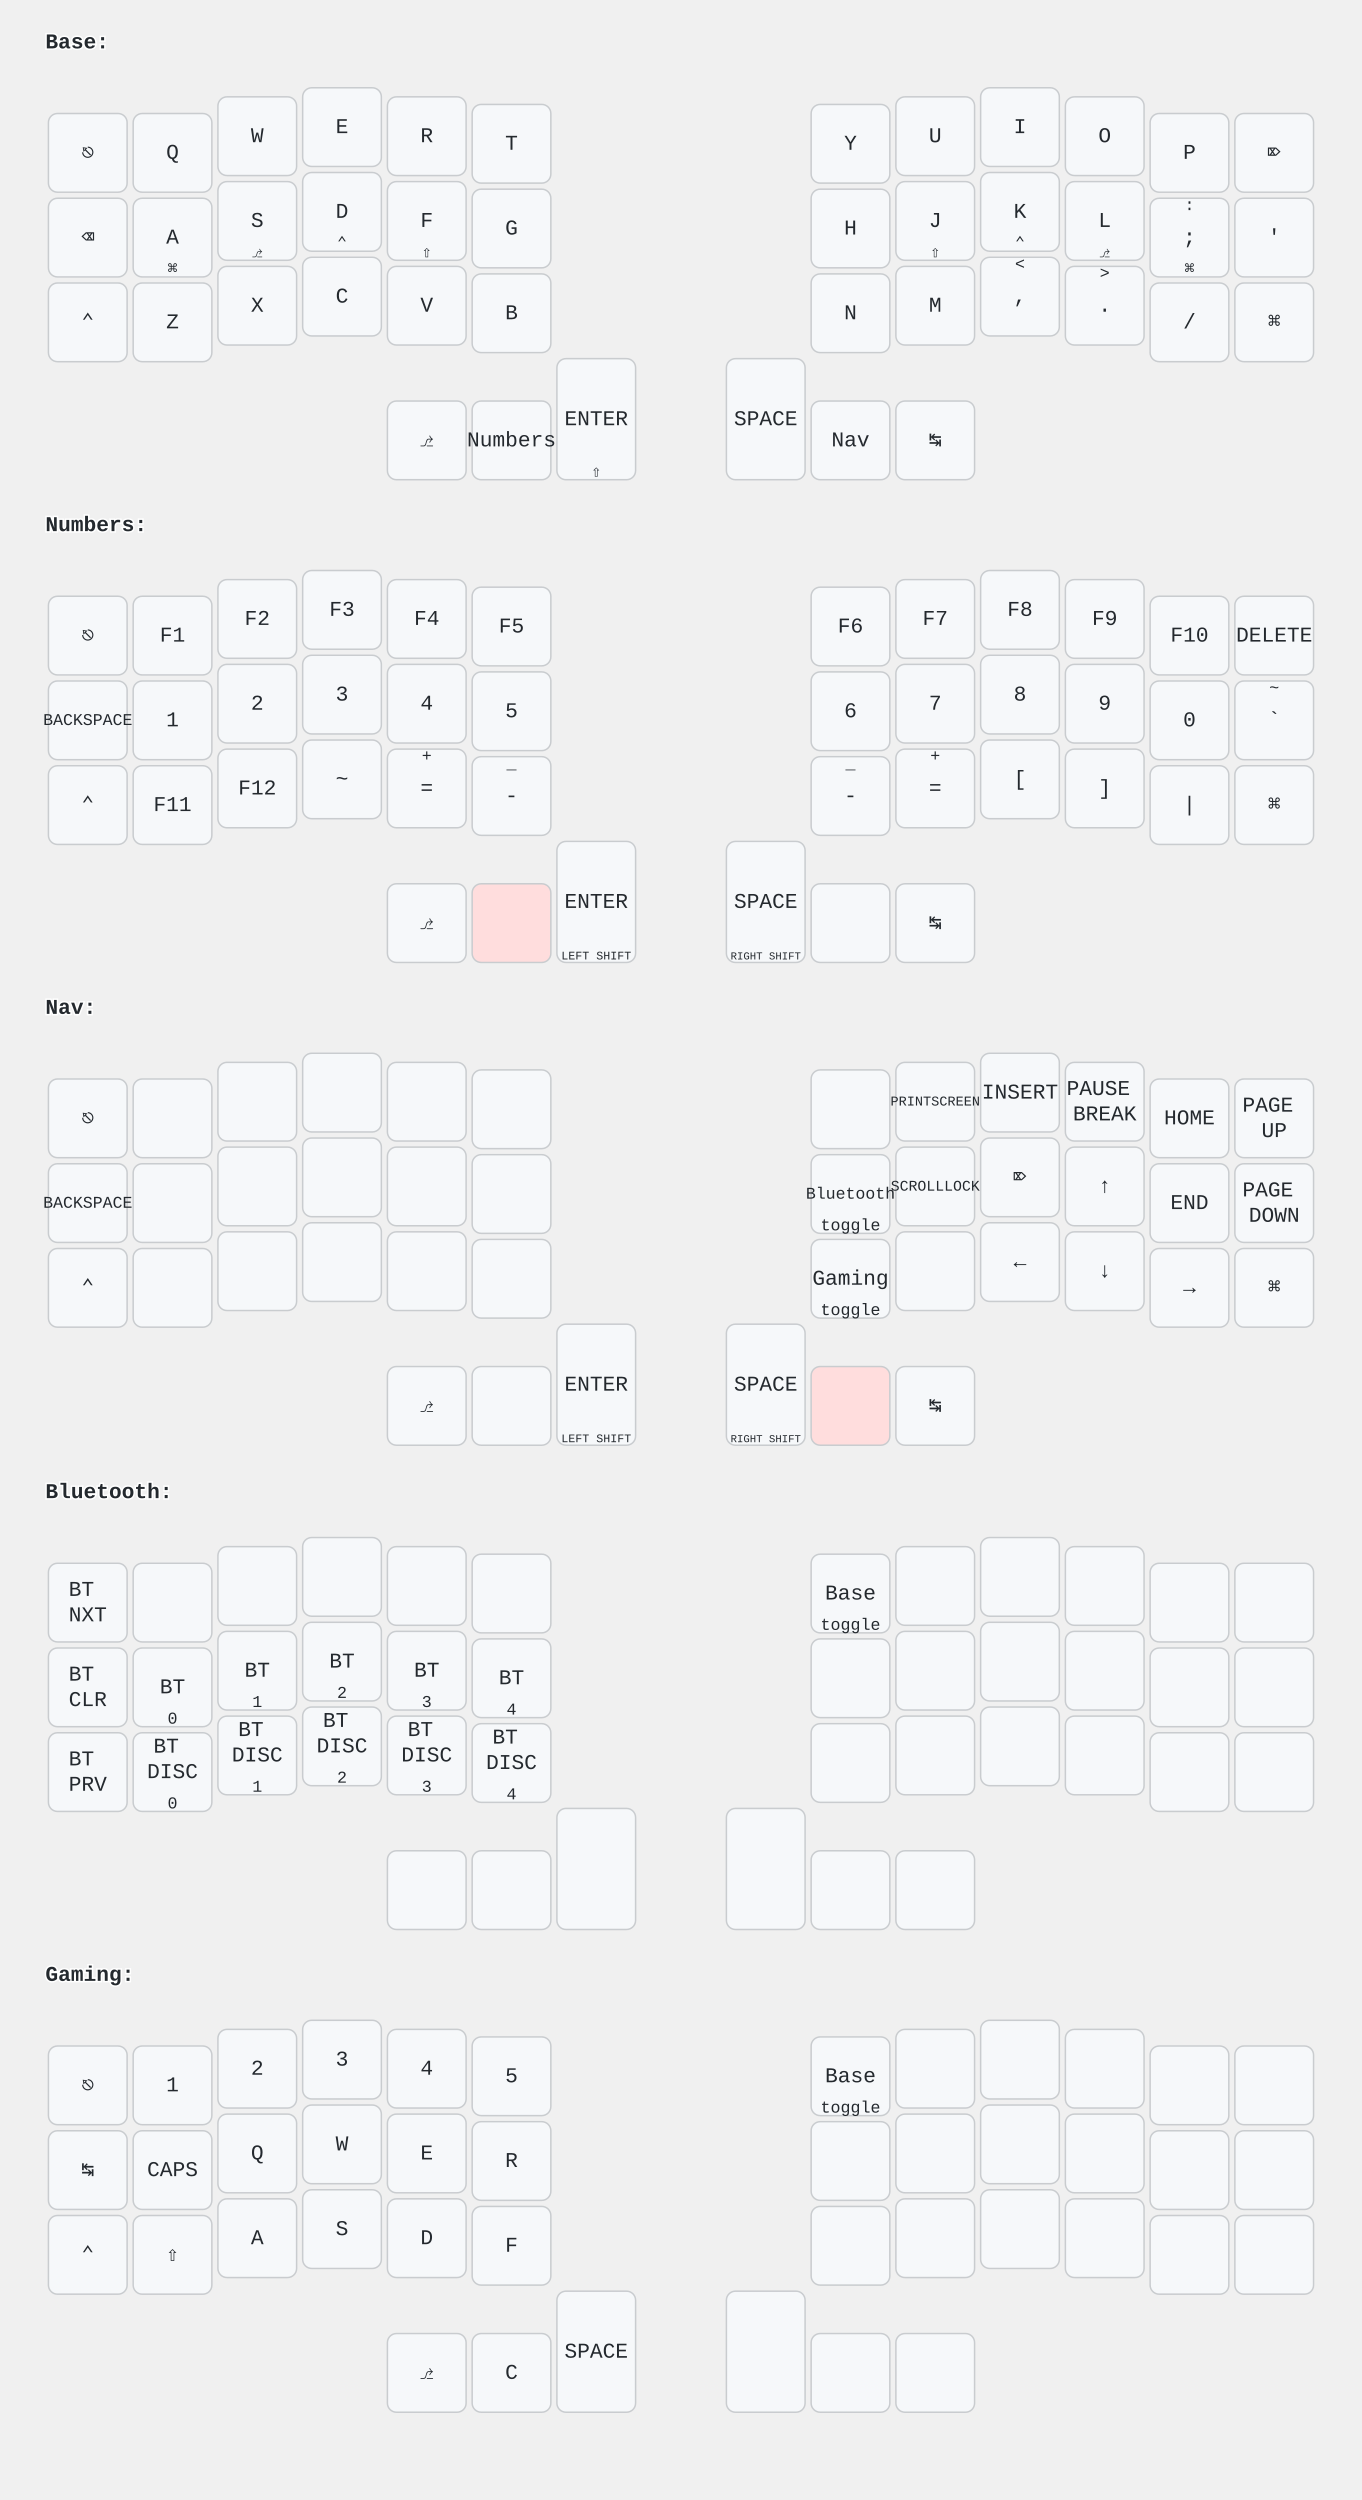
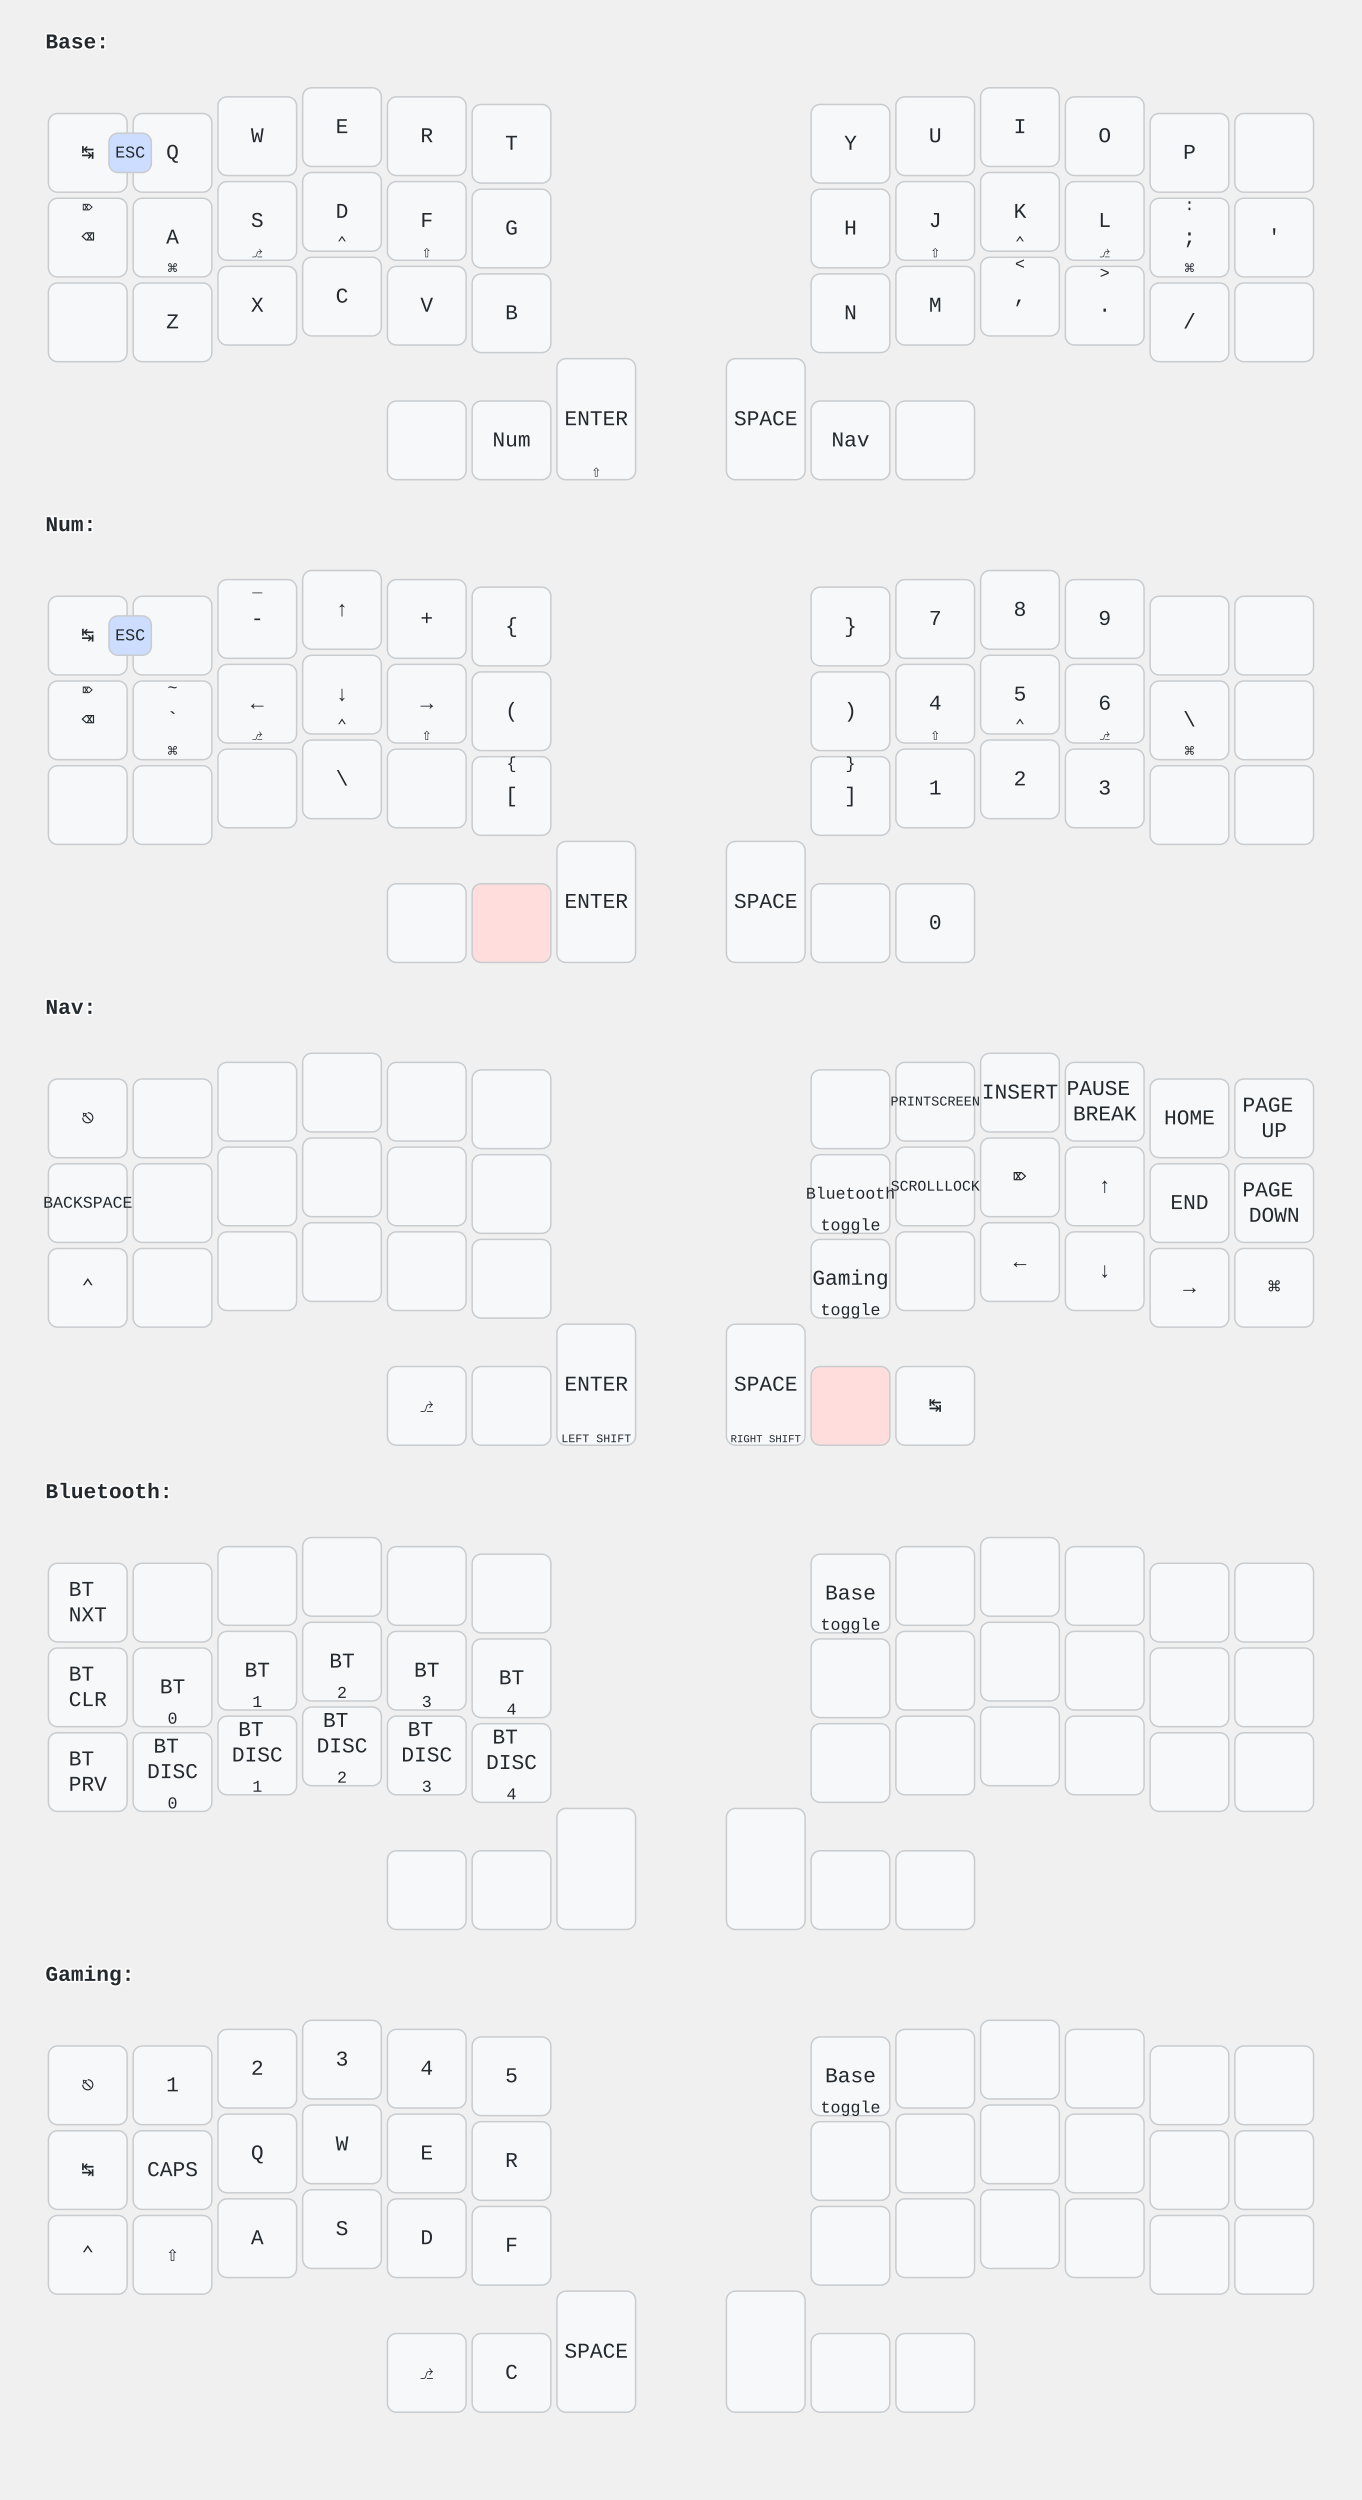
<svg xmlns="http://www.w3.org/2000/svg" width="900" height="1652" viewBox="0 0 900 1652" class="keymap">
  <style>/* font and background color specifications */
svg {
    font-family: SFMono-Regular,Consolas,Liberation Mono,Menlo,monospace;
    font-size: 14px;
    font-kerning: normal;
    text-rendering: optimizeLegibility;
    fill: #24292e;
}

/* default key styling */
rect {
    fill: #f6f8fa;
    stroke: #c9cccf;
    stroke-width: 1;
}

/* color accent for combo boxes */
rect.combo {
    fill: #cdf;
}

/* color accent for held keys */
rect.held, rect.combo.held {
    fill: #fdd;
}

/* color accent for ghost (optional) keys */
rect.ghost, rect.combo.ghost {
    fill: #ddd;
}

text {
    text-anchor: middle;
    dominant-baseline: middle;
}

/* styling for layer labels */
text.label {
    font-weight: bold;
    text-anchor: start;
    stroke: white;
    stroke-width: 2;
    paint-order: stroke;
}

/* styling for combo tap, and key hold/shifted label text */
text.combo, text.hold, text.shifted {
    font-size: 11px;
}

text.hold {
    text-anchor: middle;
    dominant-baseline: auto;
}

text.shifted {
    text-anchor: middle;
    dominant-baseline: hanging;
}

/* styling for hold/shifted label text in combo box */
text.combo.hold, text.combo.shifted {
    font-size: 8px;
}

/* styling for combo dendrons */
path {
    stroke-width: 1;
    stroke: gray;
    fill: none;
}
</style>
  <g transform="translate(30, 0)" class="layer-Base">
    <text x="0" y="28" class="label">Base:</text>
    <g transform="translate(0, 56)">
      <g transform="translate(28, 45)" class="key keypos-0">
        <rect rx="6" ry="6" x="-26" y="-26" width="52" height="52" class="key" />
-         <text x="0" y="0" class="key tap">⎋</text>
+         <text x="0" y="0" class="key tap">↹</text>
      </g>
      <g transform="translate(84, 45)" class="key keypos-1">
        <rect rx="6" ry="6" x="-26" y="-26" width="52" height="52" class="key" />
        <text x="0" y="0" class="key tap">Q</text>
      </g>
      <g transform="translate(140, 34)" class="key keypos-2">
        <rect rx="6" ry="6" x="-26" y="-26" width="52" height="52" class="key" />
        <text x="0" y="0" class="key tap">W</text>
      </g>
      <g transform="translate(196, 28)" class="key keypos-3">
        <rect rx="6" ry="6" x="-26" y="-26" width="52" height="52" class="key" />
        <text x="0" y="0" class="key tap">E</text>
      </g>
      <g transform="translate(252, 34)" class="key keypos-4">
        <rect rx="6" ry="6" x="-26" y="-26" width="52" height="52" class="key" />
        <text x="0" y="0" class="key tap">R</text>
      </g>
      <g transform="translate(308, 39)" class="key keypos-5">
        <rect rx="6" ry="6" x="-26" y="-26" width="52" height="52" class="key" />
        <text x="0" y="0" class="key tap">T</text>
      </g>
      <g transform="translate(532, 39)" class="key keypos-6">
        <rect rx="6" ry="6" x="-26" y="-26" width="52" height="52" class="key" />
        <text x="0" y="0" class="key tap">Y</text>
      </g>
      <g transform="translate(588, 34)" class="key keypos-7">
        <rect rx="6" ry="6" x="-26" y="-26" width="52" height="52" class="key" />
        <text x="0" y="0" class="key tap">U</text>
      </g>
      <g transform="translate(644, 28)" class="key keypos-8">
        <rect rx="6" ry="6" x="-26" y="-26" width="52" height="52" class="key" />
        <text x="0" y="0" class="key tap">I</text>
      </g>
      <g transform="translate(700, 34)" class="key keypos-9">
        <rect rx="6" ry="6" x="-26" y="-26" width="52" height="52" class="key" />
        <text x="0" y="0" class="key tap">O</text>
      </g>
      <g transform="translate(756, 45)" class="key keypos-10">
        <rect rx="6" ry="6" x="-26" y="-26" width="52" height="52" class="key" />
        <text x="0" y="0" class="key tap">P</text>
      </g>
      <g transform="translate(812, 45)" class="key keypos-11">
        <rect rx="6" ry="6" x="-26" y="-26" width="52" height="52" class="key" />
-         <text x="0" y="0" class="key tap">⌦</text>
      </g>
      <g transform="translate(28, 101)" class="key keypos-12">
        <rect rx="6" ry="6" x="-26" y="-26" width="52" height="52" class="key" />
        <text x="0" y="0" class="key tap">⌫</text>
+         <text x="0" y="-24" class="key shifted">⌦</text>
      </g>
      <g transform="translate(84, 101)" class="key keypos-13">
        <rect rx="6" ry="6" x="-26" y="-26" width="52" height="52" class="key" />
        <text x="0" y="0" class="key tap">A</text>
        <text x="0" y="24" class="key hold">⌘</text>
      </g>
      <g transform="translate(140, 90)" class="key keypos-14">
        <rect rx="6" ry="6" x="-26" y="-26" width="52" height="52" class="key" />
        <text x="0" y="0" class="key tap">S</text>
        <text x="0" y="24" class="key hold">⎇</text>
      </g>
      <g transform="translate(196, 84)" class="key keypos-15">
        <rect rx="6" ry="6" x="-26" y="-26" width="52" height="52" class="key" />
        <text x="0" y="0" class="key tap">D</text>
        <text x="0" y="24" class="key hold">⌃</text>
      </g>
      <g transform="translate(252, 90)" class="key keypos-16">
        <rect rx="6" ry="6" x="-26" y="-26" width="52" height="52" class="key" />
        <text x="0" y="0" class="key tap">F</text>
        <text x="0" y="24" class="key hold">⇧</text>
      </g>
      <g transform="translate(308, 95)" class="key keypos-17">
        <rect rx="6" ry="6" x="-26" y="-26" width="52" height="52" class="key" />
        <text x="0" y="0" class="key tap">G</text>
      </g>
      <g transform="translate(532, 95)" class="key keypos-18">
        <rect rx="6" ry="6" x="-26" y="-26" width="52" height="52" class="key" />
        <text x="0" y="0" class="key tap">H</text>
      </g>
      <g transform="translate(588, 90)" class="key keypos-19">
        <rect rx="6" ry="6" x="-26" y="-26" width="52" height="52" class="key" />
        <text x="0" y="0" class="key tap">J</text>
        <text x="0" y="24" class="key hold">⇧</text>
      </g>
      <g transform="translate(644, 84)" class="key keypos-20">
        <rect rx="6" ry="6" x="-26" y="-26" width="52" height="52" class="key" />
        <text x="0" y="0" class="key tap">K</text>
        <text x="0" y="24" class="key hold">⌃</text>
      </g>
      <g transform="translate(700, 90)" class="key keypos-21">
        <rect rx="6" ry="6" x="-26" y="-26" width="52" height="52" class="key" />
        <text x="0" y="0" class="key tap">L</text>
        <text x="0" y="24" class="key hold">⎇</text>
      </g>
      <g transform="translate(756, 101)" class="key keypos-22">
        <rect rx="6" ry="6" x="-26" y="-26" width="52" height="52" class="key" />
        <text x="0" y="0" class="key tap">;</text>
        <text x="0" y="24" class="key hold">⌘</text>
        <text x="0" y="-24" class="key shifted">:</text>
      </g>
      <g transform="translate(812, 101)" class="key keypos-23">
        <rect rx="6" ry="6" x="-26" y="-26" width="52" height="52" class="key" />
        <text x="0" y="0" class="key tap">'</text>
      </g>
      <g transform="translate(28, 157)" class="key keypos-24">
        <rect rx="6" ry="6" x="-26" y="-26" width="52" height="52" class="key" />
-         <text x="0" y="0" class="key tap">⌃</text>
      </g>
      <g transform="translate(84, 157)" class="key keypos-25">
        <rect rx="6" ry="6" x="-26" y="-26" width="52" height="52" class="key" />
        <text x="0" y="0" class="key tap">Z</text>
      </g>
      <g transform="translate(140, 146)" class="key keypos-26">
        <rect rx="6" ry="6" x="-26" y="-26" width="52" height="52" class="key" />
        <text x="0" y="0" class="key tap">X</text>
      </g>
      <g transform="translate(196, 140)" class="key keypos-27">
        <rect rx="6" ry="6" x="-26" y="-26" width="52" height="52" class="key" />
        <text x="0" y="0" class="key tap">C</text>
      </g>
      <g transform="translate(252, 146)" class="key keypos-28">
        <rect rx="6" ry="6" x="-26" y="-26" width="52" height="52" class="key" />
        <text x="0" y="0" class="key tap">V</text>
      </g>
      <g transform="translate(308, 151)" class="key keypos-29">
        <rect rx="6" ry="6" x="-26" y="-26" width="52" height="52" class="key" />
        <text x="0" y="0" class="key tap">B</text>
      </g>
      <g transform="translate(532, 151)" class="key keypos-30">
        <rect rx="6" ry="6" x="-26" y="-26" width="52" height="52" class="key" />
        <text x="0" y="0" class="key tap">N</text>
      </g>
      <g transform="translate(588, 146)" class="key keypos-31">
        <rect rx="6" ry="6" x="-26" y="-26" width="52" height="52" class="key" />
        <text x="0" y="0" class="key tap">M</text>
      </g>
      <g transform="translate(644, 140)" class="key keypos-32">
        <rect rx="6" ry="6" x="-26" y="-26" width="52" height="52" class="key" />
        <text x="0" y="0" class="key tap">,</text>
        <text x="0" y="-24" class="key shifted">&lt;</text>
      </g>
      <g transform="translate(700, 146)" class="key keypos-33">
        <rect rx="6" ry="6" x="-26" y="-26" width="52" height="52" class="key" />
        <text x="0" y="0" class="key tap">.</text>
        <text x="0" y="-24" class="key shifted">&gt;</text>
      </g>
      <g transform="translate(756, 157)" class="key keypos-34">
        <rect rx="6" ry="6" x="-26" y="-26" width="52" height="52" class="key" />
        <text x="0" y="0" class="key tap">/</text>
      </g>
      <g transform="translate(812, 157)" class="key keypos-35">
        <rect rx="6" ry="6" x="-26" y="-26" width="52" height="52" class="key" />
-         <text x="0" y="0" class="key tap">⌘</text>
      </g>
      <g transform="translate(252, 235)" class="key keypos-36">
        <rect rx="6" ry="6" x="-26" y="-26" width="52" height="52" class="key" />
-         <text x="0" y="0" class="key tap">⎇</text>
      </g>
      <g transform="translate(308, 235)" class="key keypos-37">
        <rect rx="6" ry="6" x="-26" y="-26" width="52" height="52" class="key" />
-         <text x="0" y="0" class="key tap">Numbers</text>
+         <text x="0" y="0" class="key tap">Num</text>
      </g>
      <g transform="translate(364, 221)" class="key keypos-38">
        <rect rx="6" ry="6" x="-26" y="-40" width="52" height="80" class="key" />
        <text x="0" y="0" class="key tap">ENTER</text>
        <text x="0" y="38" class="key hold">⇧</text>
      </g>
      <g transform="translate(476, 221)" class="key keypos-39">
        <rect rx="6" ry="6" x="-26" y="-40" width="52" height="80" class="key" />
        <text x="0" y="0" class="key tap">SPACE</text>
      </g>
      <g transform="translate(532, 235)" class="key keypos-40">
        <rect rx="6" ry="6" x="-26" y="-26" width="52" height="52" class="key" />
        <text x="0" y="0" class="key tap">Nav</text>
      </g>
      <g transform="translate(588, 235)" class="key keypos-41">
        <rect rx="6" ry="6" x="-26" y="-26" width="52" height="52" class="key" />
-         <text x="0" y="0" class="key tap">↹</text>
+       </g>
+       <g class="combo combopos-0">
+         <rect rx="6" ry="6" x="42" y="32" width="28" height="26" class="combo" />
+         <text x="56" y="45" class="combo tap">ESC</text>
      </g>
    </g>
  </g>
-   <g transform="translate(30, 319)" class="layer-Numbers">
-     <text x="0" y="28" class="label">Numbers:</text>
+   <g transform="translate(30, 319)" class="layer-Num">
+     <text x="0" y="28" class="label">Num:</text>
    <g transform="translate(0, 56)">
      <g transform="translate(28, 45)" class="key keypos-0">
        <rect rx="6" ry="6" x="-26" y="-26" width="52" height="52" class="key" />
-         <text x="0" y="0" class="key tap">⎋</text>
+         <text x="0" y="0" class="key tap">↹</text>
      </g>
      <g transform="translate(84, 45)" class="key keypos-1">
        <rect rx="6" ry="6" x="-26" y="-26" width="52" height="52" class="key" />
-         <text x="0" y="0" class="key tap">F1</text>
      </g>
      <g transform="translate(140, 34)" class="key keypos-2">
-         <rect rx="6" ry="6" x="-26" y="-26" width="52" height="52" class="key" />
-         <text x="0" y="0" class="key tap">F2</text>
-       </g>
-       <g transform="translate(196, 28)" class="key keypos-3">
-         <rect rx="6" ry="6" x="-26" y="-26" width="52" height="52" class="key" />
-         <text x="0" y="0" class="key tap">F3</text>
-       </g>
-       <g transform="translate(252, 34)" class="key keypos-4">
-         <rect rx="6" ry="6" x="-26" y="-26" width="52" height="52" class="key" />
-         <text x="0" y="0" class="key tap">F4</text>
-       </g>
-       <g transform="translate(308, 39)" class="key keypos-5">
-         <rect rx="6" ry="6" x="-26" y="-26" width="52" height="52" class="key" />
-         <text x="0" y="0" class="key tap">F5</text>
-       </g>
-       <g transform="translate(532, 39)" class="key keypos-6">
-         <rect rx="6" ry="6" x="-26" y="-26" width="52" height="52" class="key" />
-         <text x="0" y="0" class="key tap">F6</text>
-       </g>
-       <g transform="translate(588, 34)" class="key keypos-7">
-         <rect rx="6" ry="6" x="-26" y="-26" width="52" height="52" class="key" />
-         <text x="0" y="0" class="key tap">F7</text>
-       </g>
-       <g transform="translate(644, 28)" class="key keypos-8">
-         <rect rx="6" ry="6" x="-26" y="-26" width="52" height="52" class="key" />
-         <text x="0" y="0" class="key tap">F8</text>
-       </g>
-       <g transform="translate(700, 34)" class="key keypos-9">
-         <rect rx="6" ry="6" x="-26" y="-26" width="52" height="52" class="key" />
-         <text x="0" y="0" class="key tap">F9</text>
-       </g>
-       <g transform="translate(756, 45)" class="key keypos-10">
-         <rect rx="6" ry="6" x="-26" y="-26" width="52" height="52" class="key" />
-         <text x="0" y="0" class="key tap">F10</text>
-       </g>
-       <g transform="translate(812, 45)" class="key keypos-11">
-         <rect rx="6" ry="6" x="-26" y="-26" width="52" height="52" class="key" />
-         <text x="0" y="0" class="key tap">DELETE</text>
-       </g>
-       <g transform="translate(28, 101)" class="key keypos-12">
-         <rect rx="6" ry="6" x="-26" y="-26" width="52" height="52" class="key" />
-         <text x="0" y="0" class="key tap">
-           <tspan style="font-size: 78%">BACKSPACE</tspan>
-         </text>
-       </g>
-       <g transform="translate(84, 101)" class="key keypos-13">
-         <rect rx="6" ry="6" x="-26" y="-26" width="52" height="52" class="key" />
-         <text x="0" y="0" class="key tap">1</text>
-       </g>
-       <g transform="translate(140, 90)" class="key keypos-14">
-         <rect rx="6" ry="6" x="-26" y="-26" width="52" height="52" class="key" />
-         <text x="0" y="0" class="key tap">2</text>
-       </g>
-       <g transform="translate(196, 84)" class="key keypos-15">
-         <rect rx="6" ry="6" x="-26" y="-26" width="52" height="52" class="key" />
-         <text x="0" y="0" class="key tap">3</text>
-       </g>
-       <g transform="translate(252, 90)" class="key keypos-16">
-         <rect rx="6" ry="6" x="-26" y="-26" width="52" height="52" class="key" />
-         <text x="0" y="0" class="key tap">4</text>
-       </g>
-       <g transform="translate(308, 95)" class="key keypos-17">
-         <rect rx="6" ry="6" x="-26" y="-26" width="52" height="52" class="key" />
-         <text x="0" y="0" class="key tap">5</text>
-       </g>
-       <g transform="translate(532, 95)" class="key keypos-18">
-         <rect rx="6" ry="6" x="-26" y="-26" width="52" height="52" class="key" />
-         <text x="0" y="0" class="key tap">6</text>
-       </g>
-       <g transform="translate(588, 90)" class="key keypos-19">
-         <rect rx="6" ry="6" x="-26" y="-26" width="52" height="52" class="key" />
-         <text x="0" y="0" class="key tap">7</text>
-       </g>
-       <g transform="translate(644, 84)" class="key keypos-20">
-         <rect rx="6" ry="6" x="-26" y="-26" width="52" height="52" class="key" />
-         <text x="0" y="0" class="key tap">8</text>
-       </g>
-       <g transform="translate(700, 90)" class="key keypos-21">
-         <rect rx="6" ry="6" x="-26" y="-26" width="52" height="52" class="key" />
-         <text x="0" y="0" class="key tap">9</text>
-       </g>
-       <g transform="translate(756, 101)" class="key keypos-22">
-         <rect rx="6" ry="6" x="-26" y="-26" width="52" height="52" class="key" />
-         <text x="0" y="0" class="key tap">0</text>
-       </g>
-       <g transform="translate(812, 101)" class="key keypos-23">
-         <rect rx="6" ry="6" x="-26" y="-26" width="52" height="52" class="key" />
-         <text x="0" y="0" class="key tap">`</text>
-         <text x="0" y="-24" class="key shifted">~</text>
-       </g>
-       <g transform="translate(28, 157)" class="key keypos-24">
-         <rect rx="6" ry="6" x="-26" y="-26" width="52" height="52" class="key" />
-         <text x="0" y="0" class="key tap">⌃</text>
-       </g>
-       <g transform="translate(84, 157)" class="key keypos-25">
-         <rect rx="6" ry="6" x="-26" y="-26" width="52" height="52" class="key" />
-         <text x="0" y="0" class="key tap">F11</text>
-       </g>
-       <g transform="translate(140, 146)" class="key keypos-26">
-         <rect rx="6" ry="6" x="-26" y="-26" width="52" height="52" class="key" />
-         <text x="0" y="0" class="key tap">F12</text>
-       </g>
-       <g transform="translate(196, 140)" class="key keypos-27">
-         <rect rx="6" ry="6" x="-26" y="-26" width="52" height="52" class="key" />
-         <text x="0" y="0" class="key tap">~</text>
-       </g>
-       <g transform="translate(252, 146)" class="key keypos-28">
-         <rect rx="6" ry="6" x="-26" y="-26" width="52" height="52" class="key" />
-         <text x="0" y="0" class="key tap">=</text>
-         <text x="0" y="-24" class="key shifted">+</text>
-       </g>
-       <g transform="translate(308, 151)" class="key keypos-29">
        <rect rx="6" ry="6" x="-26" y="-26" width="52" height="52" class="key" />
        <text x="0" y="0" class="key tap">-</text>
        <text x="0" y="-24" class="key shifted">_</text>
      </g>
+       <g transform="translate(196, 28)" class="key keypos-3">
+         <rect rx="6" ry="6" x="-26" y="-26" width="52" height="52" class="key" />
+         <text x="0" y="0" class="key tap">↑</text>
+       </g>
+       <g transform="translate(252, 34)" class="key keypos-4">
+         <rect rx="6" ry="6" x="-26" y="-26" width="52" height="52" class="key" />
+         <text x="0" y="0" class="key tap">+</text>
+       </g>
+       <g transform="translate(308, 39)" class="key keypos-5">
+         <rect rx="6" ry="6" x="-26" y="-26" width="52" height="52" class="key" />
+         <text x="0" y="0" class="key tap">{</text>
+       </g>
+       <g transform="translate(532, 39)" class="key keypos-6">
+         <rect rx="6" ry="6" x="-26" y="-26" width="52" height="52" class="key" />
+         <text x="0" y="0" class="key tap">}</text>
+       </g>
+       <g transform="translate(588, 34)" class="key keypos-7">
+         <rect rx="6" ry="6" x="-26" y="-26" width="52" height="52" class="key" />
+         <text x="0" y="0" class="key tap">7</text>
+       </g>
+       <g transform="translate(644, 28)" class="key keypos-8">
+         <rect rx="6" ry="6" x="-26" y="-26" width="52" height="52" class="key" />
+         <text x="0" y="0" class="key tap">8</text>
+       </g>
+       <g transform="translate(700, 34)" class="key keypos-9">
+         <rect rx="6" ry="6" x="-26" y="-26" width="52" height="52" class="key" />
+         <text x="0" y="0" class="key tap">9</text>
+       </g>
+       <g transform="translate(756, 45)" class="key keypos-10">
+         <rect rx="6" ry="6" x="-26" y="-26" width="52" height="52" class="key" />
+       </g>
+       <g transform="translate(812, 45)" class="key keypos-11">
+         <rect rx="6" ry="6" x="-26" y="-26" width="52" height="52" class="key" />
+       </g>
+       <g transform="translate(28, 101)" class="key keypos-12">
+         <rect rx="6" ry="6" x="-26" y="-26" width="52" height="52" class="key" />
+         <text x="0" y="0" class="key tap">⌫</text>
+         <text x="0" y="-24" class="key shifted">⌦</text>
+       </g>
+       <g transform="translate(84, 101)" class="key keypos-13">
+         <rect rx="6" ry="6" x="-26" y="-26" width="52" height="52" class="key" />
+         <text x="0" y="0" class="key tap">`</text>
+         <text x="0" y="24" class="key hold">⌘</text>
+         <text x="0" y="-24" class="key shifted">~</text>
+       </g>
+       <g transform="translate(140, 90)" class="key keypos-14">
+         <rect rx="6" ry="6" x="-26" y="-26" width="52" height="52" class="key" />
+         <text x="0" y="0" class="key tap">←</text>
+         <text x="0" y="24" class="key hold">⎇</text>
+       </g>
+       <g transform="translate(196, 84)" class="key keypos-15">
+         <rect rx="6" ry="6" x="-26" y="-26" width="52" height="52" class="key" />
+         <text x="0" y="0" class="key tap">↓</text>
+         <text x="0" y="24" class="key hold">⌃</text>
+       </g>
+       <g transform="translate(252, 90)" class="key keypos-16">
+         <rect rx="6" ry="6" x="-26" y="-26" width="52" height="52" class="key" />
+         <text x="0" y="0" class="key tap">→</text>
+         <text x="0" y="24" class="key hold">⇧</text>
+       </g>
+       <g transform="translate(308, 95)" class="key keypos-17">
+         <rect rx="6" ry="6" x="-26" y="-26" width="52" height="52" class="key" />
+         <text x="0" y="0" class="key tap">(</text>
+       </g>
+       <g transform="translate(532, 95)" class="key keypos-18">
+         <rect rx="6" ry="6" x="-26" y="-26" width="52" height="52" class="key" />
+         <text x="0" y="0" class="key tap">)</text>
+       </g>
+       <g transform="translate(588, 90)" class="key keypos-19">
+         <rect rx="6" ry="6" x="-26" y="-26" width="52" height="52" class="key" />
+         <text x="0" y="0" class="key tap">4</text>
+         <text x="0" y="24" class="key hold">⇧</text>
+       </g>
+       <g transform="translate(644, 84)" class="key keypos-20">
+         <rect rx="6" ry="6" x="-26" y="-26" width="52" height="52" class="key" />
+         <text x="0" y="0" class="key tap">5</text>
+         <text x="0" y="24" class="key hold">⌃</text>
+       </g>
+       <g transform="translate(700, 90)" class="key keypos-21">
+         <rect rx="6" ry="6" x="-26" y="-26" width="52" height="52" class="key" />
+         <text x="0" y="0" class="key tap">6</text>
+         <text x="0" y="24" class="key hold">⎇</text>
+       </g>
+       <g transform="translate(756, 101)" class="key keypos-22">
+         <rect rx="6" ry="6" x="-26" y="-26" width="52" height="52" class="key" />
+         <text x="0" y="0" class="key tap">\</text>
+         <text x="0" y="24" class="key hold">⌘</text>
+       </g>
+       <g transform="translate(812, 101)" class="key keypos-23">
+         <rect rx="6" ry="6" x="-26" y="-26" width="52" height="52" class="key" />
+       </g>
+       <g transform="translate(28, 157)" class="key keypos-24">
+         <rect rx="6" ry="6" x="-26" y="-26" width="52" height="52" class="key" />
+       </g>
+       <g transform="translate(84, 157)" class="key keypos-25">
+         <rect rx="6" ry="6" x="-26" y="-26" width="52" height="52" class="key" />
+       </g>
+       <g transform="translate(140, 146)" class="key keypos-26">
+         <rect rx="6" ry="6" x="-26" y="-26" width="52" height="52" class="key" />
+       </g>
+       <g transform="translate(196, 140)" class="key keypos-27">
+         <rect rx="6" ry="6" x="-26" y="-26" width="52" height="52" class="key" />
+         <text x="0" y="0" class="key tap">\</text>
+       </g>
+       <g transform="translate(252, 146)" class="key keypos-28">
+         <rect rx="6" ry="6" x="-26" y="-26" width="52" height="52" class="key" />
+       </g>
+       <g transform="translate(308, 151)" class="key keypos-29">
+         <rect rx="6" ry="6" x="-26" y="-26" width="52" height="52" class="key" />
+         <text x="0" y="0" class="key tap">[</text>
+         <text x="0" y="-24" class="key shifted">{</text>
+       </g>
      <g transform="translate(532, 151)" class="key keypos-30">
        <rect rx="6" ry="6" x="-26" y="-26" width="52" height="52" class="key" />
-         <text x="0" y="0" class="key tap">-</text>
-         <text x="0" y="-24" class="key shifted">_</text>
+         <text x="0" y="0" class="key tap">]</text>
+         <text x="0" y="-24" class="key shifted">}</text>
      </g>
      <g transform="translate(588, 146)" class="key keypos-31">
        <rect rx="6" ry="6" x="-26" y="-26" width="52" height="52" class="key" />
-         <text x="0" y="0" class="key tap">=</text>
-         <text x="0" y="-24" class="key shifted">+</text>
+         <text x="0" y="0" class="key tap">1</text>
      </g>
      <g transform="translate(644, 140)" class="key keypos-32">
        <rect rx="6" ry="6" x="-26" y="-26" width="52" height="52" class="key" />
-         <text x="0" y="0" class="key tap">[</text>
+         <text x="0" y="0" class="key tap">2</text>
      </g>
      <g transform="translate(700, 146)" class="key keypos-33">
        <rect rx="6" ry="6" x="-26" y="-26" width="52" height="52" class="key" />
-         <text x="0" y="0" class="key tap">]</text>
+         <text x="0" y="0" class="key tap">3</text>
      </g>
      <g transform="translate(756, 157)" class="key keypos-34">
        <rect rx="6" ry="6" x="-26" y="-26" width="52" height="52" class="key" />
-         <text x="0" y="0" class="key tap">|</text>
      </g>
      <g transform="translate(812, 157)" class="key keypos-35">
        <rect rx="6" ry="6" x="-26" y="-26" width="52" height="52" class="key" />
-         <text x="0" y="0" class="key tap">⌘</text>
      </g>
      <g transform="translate(252, 235)" class="key keypos-36">
        <rect rx="6" ry="6" x="-26" y="-26" width="52" height="52" class="key" />
-         <text x="0" y="0" class="key tap">⎇</text>
      </g>
      <g transform="translate(308, 235)" class="key held keypos-37">
        <rect rx="6" ry="6" x="-26" y="-26" width="52" height="52" class="key held" />
      </g>
      <g transform="translate(364, 221)" class="key keypos-38">
        <rect rx="6" ry="6" x="-26" y="-40" width="52" height="80" class="key" />
        <text x="0" y="0" class="key tap">ENTER</text>
-         <text x="0" y="38" class="key hold">
-           <tspan style="font-size: 70%">LEFT SHIFT</tspan>
-         </text>
      </g>
      <g transform="translate(476, 221)" class="key keypos-39">
        <rect rx="6" ry="6" x="-26" y="-40" width="52" height="80" class="key" />
        <text x="0" y="0" class="key tap">SPACE</text>
-         <text x="0" y="38" class="key hold">
-           <tspan style="font-size: 64%">RIGHT SHIFT</tspan>
-         </text>
      </g>
      <g transform="translate(532, 235)" class="key keypos-40">
        <rect rx="6" ry="6" x="-26" y="-26" width="52" height="52" class="key" />
      </g>
      <g transform="translate(588, 235)" class="key keypos-41">
        <rect rx="6" ry="6" x="-26" y="-26" width="52" height="52" class="key" />
-         <text x="0" y="0" class="key tap">↹</text>
+         <text x="0" y="0" class="key tap">0</text>
+       </g>
+       <g class="combo combopos-0">
+         <rect rx="6" ry="6" x="42" y="32" width="28" height="26" class="combo" />
+         <text x="56" y="45" class="combo tap">ESC</text>
      </g>
    </g>
  </g>
  <g transform="translate(30, 638)" class="layer-Nav">
    <text x="0" y="28" class="label">Nav:</text>
    <g transform="translate(0, 56)">
      <g transform="translate(28, 45)" class="key keypos-0">
        <rect rx="6" ry="6" x="-26" y="-26" width="52" height="52" class="key" />
        <text x="0" y="0" class="key tap">⎋</text>
      </g>
      <g transform="translate(84, 45)" class="key keypos-1">
        <rect rx="6" ry="6" x="-26" y="-26" width="52" height="52" class="key" />
      </g>
      <g transform="translate(140, 34)" class="key keypos-2">
        <rect rx="6" ry="6" x="-26" y="-26" width="52" height="52" class="key" />
      </g>
      <g transform="translate(196, 28)" class="key keypos-3">
        <rect rx="6" ry="6" x="-26" y="-26" width="52" height="52" class="key" />
      </g>
      <g transform="translate(252, 34)" class="key keypos-4">
        <rect rx="6" ry="6" x="-26" y="-26" width="52" height="52" class="key" />
      </g>
      <g transform="translate(308, 39)" class="key keypos-5">
        <rect rx="6" ry="6" x="-26" y="-26" width="52" height="52" class="key" />
      </g>
      <g transform="translate(532, 39)" class="key keypos-6">
        <rect rx="6" ry="6" x="-26" y="-26" width="52" height="52" class="key" />
      </g>
      <g transform="translate(588, 34)" class="key keypos-7">
        <rect rx="6" ry="6" x="-26" y="-26" width="52" height="52" class="key" />
        <text x="0" y="0" class="key tap">
          <tspan style="font-size: 64%">PRINTSCREEN</tspan>
        </text>
      </g>
      <g transform="translate(644, 28)" class="key keypos-8">
        <rect rx="6" ry="6" x="-26" y="-26" width="52" height="52" class="key" />
        <text x="0" y="0" class="key tap">INSERT</text>
      </g>
      <g transform="translate(700, 34)" class="key keypos-9">
        <rect rx="6" ry="6" x="-26" y="-26" width="52" height="52" class="key" />
        <text x="0" y="0" class="key tap">
          <tspan x="0" dy="-0.6em">PAUSE</tspan>
          <tspan x="0" dy="1.2em">BREAK</tspan>
        </text>
      </g>
      <g transform="translate(756, 45)" class="key keypos-10">
        <rect rx="6" ry="6" x="-26" y="-26" width="52" height="52" class="key" />
        <text x="0" y="0" class="key tap">HOME</text>
      </g>
      <g transform="translate(812, 45)" class="key keypos-11">
        <rect rx="6" ry="6" x="-26" y="-26" width="52" height="52" class="key" />
        <text x="0" y="0" class="key tap">
          <tspan x="0" dy="-0.6em">PAGE</tspan>
          <tspan x="0" dy="1.2em">UP</tspan>
        </text>
      </g>
      <g transform="translate(28, 101)" class="key keypos-12">
        <rect rx="6" ry="6" x="-26" y="-26" width="52" height="52" class="key" />
        <text x="0" y="0" class="key tap">
          <tspan style="font-size: 78%">BACKSPACE</tspan>
        </text>
      </g>
      <g transform="translate(84, 101)" class="key keypos-13">
        <rect rx="6" ry="6" x="-26" y="-26" width="52" height="52" class="key" />
      </g>
      <g transform="translate(140, 90)" class="key keypos-14">
        <rect rx="6" ry="6" x="-26" y="-26" width="52" height="52" class="key" />
      </g>
      <g transform="translate(196, 84)" class="key keypos-15">
        <rect rx="6" ry="6" x="-26" y="-26" width="52" height="52" class="key" />
      </g>
      <g transform="translate(252, 90)" class="key keypos-16">
        <rect rx="6" ry="6" x="-26" y="-26" width="52" height="52" class="key" />
      </g>
      <g transform="translate(308, 95)" class="key keypos-17">
        <rect rx="6" ry="6" x="-26" y="-26" width="52" height="52" class="key" />
      </g>
      <g transform="translate(532, 95)" class="key keypos-18">
        <rect rx="6" ry="6" x="-26" y="-26" width="52" height="52" class="key" />
        <text x="0" y="0" class="key tap">
          <tspan style="font-size: 78%">Bluetooth</tspan>
        </text>
        <text x="0" y="24" class="key hold">toggle</text>
      </g>
      <g transform="translate(588, 90)" class="key keypos-19">
        <rect rx="6" ry="6" x="-26" y="-26" width="52" height="52" class="key" />
        <text x="0" y="0" class="key tap">
          <tspan style="font-size: 70%">SCROLLLOCK</tspan>
        </text>
      </g>
      <g transform="translate(644, 84)" class="key keypos-20">
        <rect rx="6" ry="6" x="-26" y="-26" width="52" height="52" class="key" />
        <text x="0" y="0" class="key tap">⌦</text>
      </g>
      <g transform="translate(700, 90)" class="key keypos-21">
        <rect rx="6" ry="6" x="-26" y="-26" width="52" height="52" class="key" />
        <text x="0" y="0" class="key tap">↑</text>
      </g>
      <g transform="translate(756, 101)" class="key keypos-22">
        <rect rx="6" ry="6" x="-26" y="-26" width="52" height="52" class="key" />
        <text x="0" y="0" class="key tap">END</text>
      </g>
      <g transform="translate(812, 101)" class="key keypos-23">
        <rect rx="6" ry="6" x="-26" y="-26" width="52" height="52" class="key" />
        <text x="0" y="0" class="key tap">
          <tspan x="0" dy="-0.6em">PAGE</tspan>
          <tspan x="0" dy="1.2em">DOWN</tspan>
        </text>
      </g>
      <g transform="translate(28, 157)" class="key keypos-24">
        <rect rx="6" ry="6" x="-26" y="-26" width="52" height="52" class="key" />
        <text x="0" y="0" class="key tap">⌃</text>
      </g>
      <g transform="translate(84, 157)" class="key keypos-25">
        <rect rx="6" ry="6" x="-26" y="-26" width="52" height="52" class="key" />
      </g>
      <g transform="translate(140, 146)" class="key keypos-26">
        <rect rx="6" ry="6" x="-26" y="-26" width="52" height="52" class="key" />
      </g>
      <g transform="translate(196, 140)" class="key keypos-27">
        <rect rx="6" ry="6" x="-26" y="-26" width="52" height="52" class="key" />
      </g>
      <g transform="translate(252, 146)" class="key keypos-28">
        <rect rx="6" ry="6" x="-26" y="-26" width="52" height="52" class="key" />
      </g>
      <g transform="translate(308, 151)" class="key keypos-29">
        <rect rx="6" ry="6" x="-26" y="-26" width="52" height="52" class="key" />
      </g>
      <g transform="translate(532, 151)" class="key keypos-30">
        <rect rx="6" ry="6" x="-26" y="-26" width="52" height="52" class="key" />
        <text x="0" y="0" class="key tap">Gaming</text>
        <text x="0" y="24" class="key hold">toggle</text>
      </g>
      <g transform="translate(588, 146)" class="key keypos-31">
        <rect rx="6" ry="6" x="-26" y="-26" width="52" height="52" class="key" />
      </g>
      <g transform="translate(644, 140)" class="key keypos-32">
        <rect rx="6" ry="6" x="-26" y="-26" width="52" height="52" class="key" />
        <text x="0" y="0" class="key tap">←</text>
      </g>
      <g transform="translate(700, 146)" class="key keypos-33">
        <rect rx="6" ry="6" x="-26" y="-26" width="52" height="52" class="key" />
        <text x="0" y="0" class="key tap">↓</text>
      </g>
      <g transform="translate(756, 157)" class="key keypos-34">
        <rect rx="6" ry="6" x="-26" y="-26" width="52" height="52" class="key" />
        <text x="0" y="0" class="key tap">→</text>
      </g>
      <g transform="translate(812, 157)" class="key keypos-35">
        <rect rx="6" ry="6" x="-26" y="-26" width="52" height="52" class="key" />
        <text x="0" y="0" class="key tap">⌘</text>
      </g>
      <g transform="translate(252, 235)" class="key keypos-36">
        <rect rx="6" ry="6" x="-26" y="-26" width="52" height="52" class="key" />
        <text x="0" y="0" class="key tap">⎇</text>
      </g>
      <g transform="translate(308, 235)" class="key keypos-37">
        <rect rx="6" ry="6" x="-26" y="-26" width="52" height="52" class="key" />
      </g>
      <g transform="translate(364, 221)" class="key keypos-38">
        <rect rx="6" ry="6" x="-26" y="-40" width="52" height="80" class="key" />
        <text x="0" y="0" class="key tap">ENTER</text>
        <text x="0" y="38" class="key hold">
          <tspan style="font-size: 70%">LEFT SHIFT</tspan>
        </text>
      </g>
      <g transform="translate(476, 221)" class="key keypos-39">
        <rect rx="6" ry="6" x="-26" y="-40" width="52" height="80" class="key" />
        <text x="0" y="0" class="key tap">SPACE</text>
        <text x="0" y="38" class="key hold">
          <tspan style="font-size: 64%">RIGHT SHIFT</tspan>
        </text>
      </g>
      <g transform="translate(532, 235)" class="key held keypos-40">
        <rect rx="6" ry="6" x="-26" y="-26" width="52" height="52" class="key held" />
      </g>
      <g transform="translate(588, 235)" class="key keypos-41">
        <rect rx="6" ry="6" x="-26" y="-26" width="52" height="52" class="key" />
        <text x="0" y="0" class="key tap">↹</text>
      </g>
    </g>
  </g>
  <g transform="translate(30, 958)" class="layer-Bluetooth">
    <text x="0" y="28" class="label">Bluetooth:</text>
    <g transform="translate(0, 56)">
      <g transform="translate(28, 45)" class="key keypos-0">
        <rect rx="6" ry="6" x="-26" y="-26" width="52" height="52" class="key" />
        <text x="0" y="0" class="key tap">
          <tspan x="0" dy="-0.6em">BT</tspan>
          <tspan x="0" dy="1.2em">NXT</tspan>
        </text>
      </g>
      <g transform="translate(84, 45)" class="key keypos-1">
        <rect rx="6" ry="6" x="-26" y="-26" width="52" height="52" class="key" />
      </g>
      <g transform="translate(140, 34)" class="key keypos-2">
        <rect rx="6" ry="6" x="-26" y="-26" width="52" height="52" class="key" />
      </g>
      <g transform="translate(196, 28)" class="key keypos-3">
        <rect rx="6" ry="6" x="-26" y="-26" width="52" height="52" class="key" />
      </g>
      <g transform="translate(252, 34)" class="key keypos-4">
        <rect rx="6" ry="6" x="-26" y="-26" width="52" height="52" class="key" />
      </g>
      <g transform="translate(308, 39)" class="key keypos-5">
        <rect rx="6" ry="6" x="-26" y="-26" width="52" height="52" class="key" />
      </g>
      <g transform="translate(532, 39)" class="key keypos-6">
        <rect rx="6" ry="6" x="-26" y="-26" width="52" height="52" class="key" />
        <text x="0" y="0" class="key tap">Base</text>
        <text x="0" y="24" class="key hold">toggle</text>
      </g>
      <g transform="translate(588, 34)" class="key keypos-7">
        <rect rx="6" ry="6" x="-26" y="-26" width="52" height="52" class="key" />
      </g>
      <g transform="translate(644, 28)" class="key keypos-8">
        <rect rx="6" ry="6" x="-26" y="-26" width="52" height="52" class="key" />
      </g>
      <g transform="translate(700, 34)" class="key keypos-9">
        <rect rx="6" ry="6" x="-26" y="-26" width="52" height="52" class="key" />
      </g>
      <g transform="translate(756, 45)" class="key keypos-10">
        <rect rx="6" ry="6" x="-26" y="-26" width="52" height="52" class="key" />
      </g>
      <g transform="translate(812, 45)" class="key keypos-11">
        <rect rx="6" ry="6" x="-26" y="-26" width="52" height="52" class="key" />
      </g>
      <g transform="translate(28, 101)" class="key keypos-12">
        <rect rx="6" ry="6" x="-26" y="-26" width="52" height="52" class="key" />
        <text x="0" y="0" class="key tap">
          <tspan x="0" dy="-0.6em">BT</tspan>
          <tspan x="0" dy="1.2em">CLR</tspan>
        </text>
      </g>
      <g transform="translate(84, 101)" class="key keypos-13">
        <rect rx="6" ry="6" x="-26" y="-26" width="52" height="52" class="key" />
        <text x="0" y="0" class="key tap">BT</text>
        <text x="0" y="24" class="key hold">0</text>
      </g>
      <g transform="translate(140, 90)" class="key keypos-14">
        <rect rx="6" ry="6" x="-26" y="-26" width="52" height="52" class="key" />
        <text x="0" y="0" class="key tap">BT</text>
        <text x="0" y="24" class="key hold">1</text>
      </g>
      <g transform="translate(196, 84)" class="key keypos-15">
        <rect rx="6" ry="6" x="-26" y="-26" width="52" height="52" class="key" />
        <text x="0" y="0" class="key tap">BT</text>
        <text x="0" y="24" class="key hold">2</text>
      </g>
      <g transform="translate(252, 90)" class="key keypos-16">
        <rect rx="6" ry="6" x="-26" y="-26" width="52" height="52" class="key" />
        <text x="0" y="0" class="key tap">BT</text>
        <text x="0" y="24" class="key hold">3</text>
      </g>
      <g transform="translate(308, 95)" class="key keypos-17">
        <rect rx="6" ry="6" x="-26" y="-26" width="52" height="52" class="key" />
        <text x="0" y="0" class="key tap">BT</text>
        <text x="0" y="24" class="key hold">4</text>
      </g>
      <g transform="translate(532, 95)" class="key keypos-18">
        <rect rx="6" ry="6" x="-26" y="-26" width="52" height="52" class="key" />
      </g>
      <g transform="translate(588, 90)" class="key keypos-19">
        <rect rx="6" ry="6" x="-26" y="-26" width="52" height="52" class="key" />
      </g>
      <g transform="translate(644, 84)" class="key keypos-20">
        <rect rx="6" ry="6" x="-26" y="-26" width="52" height="52" class="key" />
      </g>
      <g transform="translate(700, 90)" class="key keypos-21">
        <rect rx="6" ry="6" x="-26" y="-26" width="52" height="52" class="key" />
      </g>
      <g transform="translate(756, 101)" class="key keypos-22">
        <rect rx="6" ry="6" x="-26" y="-26" width="52" height="52" class="key" />
      </g>
      <g transform="translate(812, 101)" class="key keypos-23">
        <rect rx="6" ry="6" x="-26" y="-26" width="52" height="52" class="key" />
      </g>
      <g transform="translate(28, 157)" class="key keypos-24">
        <rect rx="6" ry="6" x="-26" y="-26" width="52" height="52" class="key" />
        <text x="0" y="0" class="key tap">
          <tspan x="0" dy="-0.6em">BT</tspan>
          <tspan x="0" dy="1.2em">PRV</tspan>
        </text>
      </g>
      <g transform="translate(84, 157)" class="key keypos-25">
        <rect rx="6" ry="6" x="-26" y="-26" width="52" height="52" class="key" />
        <text x="0" y="0" class="key tap">
          <tspan x="0" dy="-1.2em">BT</tspan>
          <tspan x="0" dy="1.2em">DISC</tspan>
        </text>
        <text x="0" y="24" class="key hold">0</text>
      </g>
      <g transform="translate(140, 146)" class="key keypos-26">
        <rect rx="6" ry="6" x="-26" y="-26" width="52" height="52" class="key" />
        <text x="0" y="0" class="key tap">
          <tspan x="0" dy="-1.2em">BT</tspan>
          <tspan x="0" dy="1.2em">DISC</tspan>
        </text>
        <text x="0" y="24" class="key hold">1</text>
      </g>
      <g transform="translate(196, 140)" class="key keypos-27">
        <rect rx="6" ry="6" x="-26" y="-26" width="52" height="52" class="key" />
        <text x="0" y="0" class="key tap">
          <tspan x="0" dy="-1.2em">BT</tspan>
          <tspan x="0" dy="1.2em">DISC</tspan>
        </text>
        <text x="0" y="24" class="key hold">2</text>
      </g>
      <g transform="translate(252, 146)" class="key keypos-28">
        <rect rx="6" ry="6" x="-26" y="-26" width="52" height="52" class="key" />
        <text x="0" y="0" class="key tap">
          <tspan x="0" dy="-1.2em">BT</tspan>
          <tspan x="0" dy="1.2em">DISC</tspan>
        </text>
        <text x="0" y="24" class="key hold">3</text>
      </g>
      <g transform="translate(308, 151)" class="key keypos-29">
        <rect rx="6" ry="6" x="-26" y="-26" width="52" height="52" class="key" />
        <text x="0" y="0" class="key tap">
          <tspan x="0" dy="-1.2em">BT</tspan>
          <tspan x="0" dy="1.2em">DISC</tspan>
        </text>
        <text x="0" y="24" class="key hold">4</text>
      </g>
      <g transform="translate(532, 151)" class="key keypos-30">
        <rect rx="6" ry="6" x="-26" y="-26" width="52" height="52" class="key" />
      </g>
      <g transform="translate(588, 146)" class="key keypos-31">
        <rect rx="6" ry="6" x="-26" y="-26" width="52" height="52" class="key" />
      </g>
      <g transform="translate(644, 140)" class="key keypos-32">
        <rect rx="6" ry="6" x="-26" y="-26" width="52" height="52" class="key" />
      </g>
      <g transform="translate(700, 146)" class="key keypos-33">
        <rect rx="6" ry="6" x="-26" y="-26" width="52" height="52" class="key" />
      </g>
      <g transform="translate(756, 157)" class="key keypos-34">
        <rect rx="6" ry="6" x="-26" y="-26" width="52" height="52" class="key" />
      </g>
      <g transform="translate(812, 157)" class="key keypos-35">
        <rect rx="6" ry="6" x="-26" y="-26" width="52" height="52" class="key" />
      </g>
      <g transform="translate(252, 235)" class="key keypos-36">
        <rect rx="6" ry="6" x="-26" y="-26" width="52" height="52" class="key" />
      </g>
      <g transform="translate(308, 235)" class="key keypos-37">
        <rect rx="6" ry="6" x="-26" y="-26" width="52" height="52" class="key" />
      </g>
      <g transform="translate(364, 221)" class="key keypos-38">
        <rect rx="6" ry="6" x="-26" y="-40" width="52" height="80" class="key" />
      </g>
      <g transform="translate(476, 221)" class="key keypos-39">
        <rect rx="6" ry="6" x="-26" y="-40" width="52" height="80" class="key" />
      </g>
      <g transform="translate(532, 235)" class="key keypos-40">
        <rect rx="6" ry="6" x="-26" y="-26" width="52" height="52" class="key" />
      </g>
      <g transform="translate(588, 235)" class="key keypos-41">
        <rect rx="6" ry="6" x="-26" y="-26" width="52" height="52" class="key" />
      </g>
    </g>
  </g>
  <g transform="translate(30, 1277)" class="layer-Gaming">
    <text x="0" y="28" class="label">Gaming:</text>
    <g transform="translate(0, 56)">
      <g transform="translate(28, 45)" class="key keypos-0">
        <rect rx="6" ry="6" x="-26" y="-26" width="52" height="52" class="key" />
        <text x="0" y="0" class="key tap">⎋</text>
      </g>
      <g transform="translate(84, 45)" class="key keypos-1">
        <rect rx="6" ry="6" x="-26" y="-26" width="52" height="52" class="key" />
        <text x="0" y="0" class="key tap">1</text>
      </g>
      <g transform="translate(140, 34)" class="key keypos-2">
        <rect rx="6" ry="6" x="-26" y="-26" width="52" height="52" class="key" />
        <text x="0" y="0" class="key tap">2</text>
      </g>
      <g transform="translate(196, 28)" class="key keypos-3">
        <rect rx="6" ry="6" x="-26" y="-26" width="52" height="52" class="key" />
        <text x="0" y="0" class="key tap">3</text>
      </g>
      <g transform="translate(252, 34)" class="key keypos-4">
        <rect rx="6" ry="6" x="-26" y="-26" width="52" height="52" class="key" />
        <text x="0" y="0" class="key tap">4</text>
      </g>
      <g transform="translate(308, 39)" class="key keypos-5">
        <rect rx="6" ry="6" x="-26" y="-26" width="52" height="52" class="key" />
        <text x="0" y="0" class="key tap">5</text>
      </g>
      <g transform="translate(532, 39)" class="key keypos-6">
        <rect rx="6" ry="6" x="-26" y="-26" width="52" height="52" class="key" />
        <text x="0" y="0" class="key tap">Base</text>
        <text x="0" y="24" class="key hold">toggle</text>
      </g>
      <g transform="translate(588, 34)" class="key keypos-7">
        <rect rx="6" ry="6" x="-26" y="-26" width="52" height="52" class="key" />
      </g>
      <g transform="translate(644, 28)" class="key keypos-8">
        <rect rx="6" ry="6" x="-26" y="-26" width="52" height="52" class="key" />
      </g>
      <g transform="translate(700, 34)" class="key keypos-9">
        <rect rx="6" ry="6" x="-26" y="-26" width="52" height="52" class="key" />
      </g>
      <g transform="translate(756, 45)" class="key keypos-10">
        <rect rx="6" ry="6" x="-26" y="-26" width="52" height="52" class="key" />
      </g>
      <g transform="translate(812, 45)" class="key keypos-11">
        <rect rx="6" ry="6" x="-26" y="-26" width="52" height="52" class="key" />
      </g>
      <g transform="translate(28, 101)" class="key keypos-12">
        <rect rx="6" ry="6" x="-26" y="-26" width="52" height="52" class="key" />
        <text x="0" y="0" class="key tap">↹</text>
      </g>
      <g transform="translate(84, 101)" class="key keypos-13">
        <rect rx="6" ry="6" x="-26" y="-26" width="52" height="52" class="key" />
        <text x="0" y="0" class="key tap">CAPS</text>
      </g>
      <g transform="translate(140, 90)" class="key keypos-14">
        <rect rx="6" ry="6" x="-26" y="-26" width="52" height="52" class="key" />
        <text x="0" y="0" class="key tap">Q</text>
      </g>
      <g transform="translate(196, 84)" class="key keypos-15">
        <rect rx="6" ry="6" x="-26" y="-26" width="52" height="52" class="key" />
        <text x="0" y="0" class="key tap">W</text>
      </g>
      <g transform="translate(252, 90)" class="key keypos-16">
        <rect rx="6" ry="6" x="-26" y="-26" width="52" height="52" class="key" />
        <text x="0" y="0" class="key tap">E</text>
      </g>
      <g transform="translate(308, 95)" class="key keypos-17">
        <rect rx="6" ry="6" x="-26" y="-26" width="52" height="52" class="key" />
        <text x="0" y="0" class="key tap">R</text>
      </g>
      <g transform="translate(532, 95)" class="key keypos-18">
        <rect rx="6" ry="6" x="-26" y="-26" width="52" height="52" class="key" />
      </g>
      <g transform="translate(588, 90)" class="key keypos-19">
        <rect rx="6" ry="6" x="-26" y="-26" width="52" height="52" class="key" />
      </g>
      <g transform="translate(644, 84)" class="key keypos-20">
        <rect rx="6" ry="6" x="-26" y="-26" width="52" height="52" class="key" />
      </g>
      <g transform="translate(700, 90)" class="key keypos-21">
        <rect rx="6" ry="6" x="-26" y="-26" width="52" height="52" class="key" />
      </g>
      <g transform="translate(756, 101)" class="key keypos-22">
        <rect rx="6" ry="6" x="-26" y="-26" width="52" height="52" class="key" />
      </g>
      <g transform="translate(812, 101)" class="key keypos-23">
        <rect rx="6" ry="6" x="-26" y="-26" width="52" height="52" class="key" />
      </g>
      <g transform="translate(28, 157)" class="key keypos-24">
        <rect rx="6" ry="6" x="-26" y="-26" width="52" height="52" class="key" />
        <text x="0" y="0" class="key tap">⌃</text>
      </g>
      <g transform="translate(84, 157)" class="key keypos-25">
        <rect rx="6" ry="6" x="-26" y="-26" width="52" height="52" class="key" />
        <text x="0" y="0" class="key tap">⇧</text>
      </g>
      <g transform="translate(140, 146)" class="key keypos-26">
        <rect rx="6" ry="6" x="-26" y="-26" width="52" height="52" class="key" />
        <text x="0" y="0" class="key tap">A</text>
      </g>
      <g transform="translate(196, 140)" class="key keypos-27">
        <rect rx="6" ry="6" x="-26" y="-26" width="52" height="52" class="key" />
        <text x="0" y="0" class="key tap">S</text>
      </g>
      <g transform="translate(252, 146)" class="key keypos-28">
        <rect rx="6" ry="6" x="-26" y="-26" width="52" height="52" class="key" />
        <text x="0" y="0" class="key tap">D</text>
      </g>
      <g transform="translate(308, 151)" class="key keypos-29">
        <rect rx="6" ry="6" x="-26" y="-26" width="52" height="52" class="key" />
        <text x="0" y="0" class="key tap">F</text>
      </g>
      <g transform="translate(532, 151)" class="key keypos-30">
        <rect rx="6" ry="6" x="-26" y="-26" width="52" height="52" class="key" />
      </g>
      <g transform="translate(588, 146)" class="key keypos-31">
        <rect rx="6" ry="6" x="-26" y="-26" width="52" height="52" class="key" />
      </g>
      <g transform="translate(644, 140)" class="key keypos-32">
        <rect rx="6" ry="6" x="-26" y="-26" width="52" height="52" class="key" />
      </g>
      <g transform="translate(700, 146)" class="key keypos-33">
        <rect rx="6" ry="6" x="-26" y="-26" width="52" height="52" class="key" />
      </g>
      <g transform="translate(756, 157)" class="key keypos-34">
        <rect rx="6" ry="6" x="-26" y="-26" width="52" height="52" class="key" />
      </g>
      <g transform="translate(812, 157)" class="key keypos-35">
        <rect rx="6" ry="6" x="-26" y="-26" width="52" height="52" class="key" />
      </g>
      <g transform="translate(252, 235)" class="key keypos-36">
        <rect rx="6" ry="6" x="-26" y="-26" width="52" height="52" class="key" />
        <text x="0" y="0" class="key tap">⎇</text>
      </g>
      <g transform="translate(308, 235)" class="key keypos-37">
        <rect rx="6" ry="6" x="-26" y="-26" width="52" height="52" class="key" />
        <text x="0" y="0" class="key tap">C</text>
      </g>
      <g transform="translate(364, 221)" class="key keypos-38">
        <rect rx="6" ry="6" x="-26" y="-40" width="52" height="80" class="key" />
        <text x="0" y="0" class="key tap">SPACE</text>
      </g>
      <g transform="translate(476, 221)" class="key keypos-39">
        <rect rx="6" ry="6" x="-26" y="-40" width="52" height="80" class="key" />
      </g>
      <g transform="translate(532, 235)" class="key keypos-40">
        <rect rx="6" ry="6" x="-26" y="-26" width="52" height="52" class="key" />
      </g>
      <g transform="translate(588, 235)" class="key keypos-41">
        <rect rx="6" ry="6" x="-26" y="-26" width="52" height="52" class="key" />
      </g>
    </g>
  </g>
</svg>
